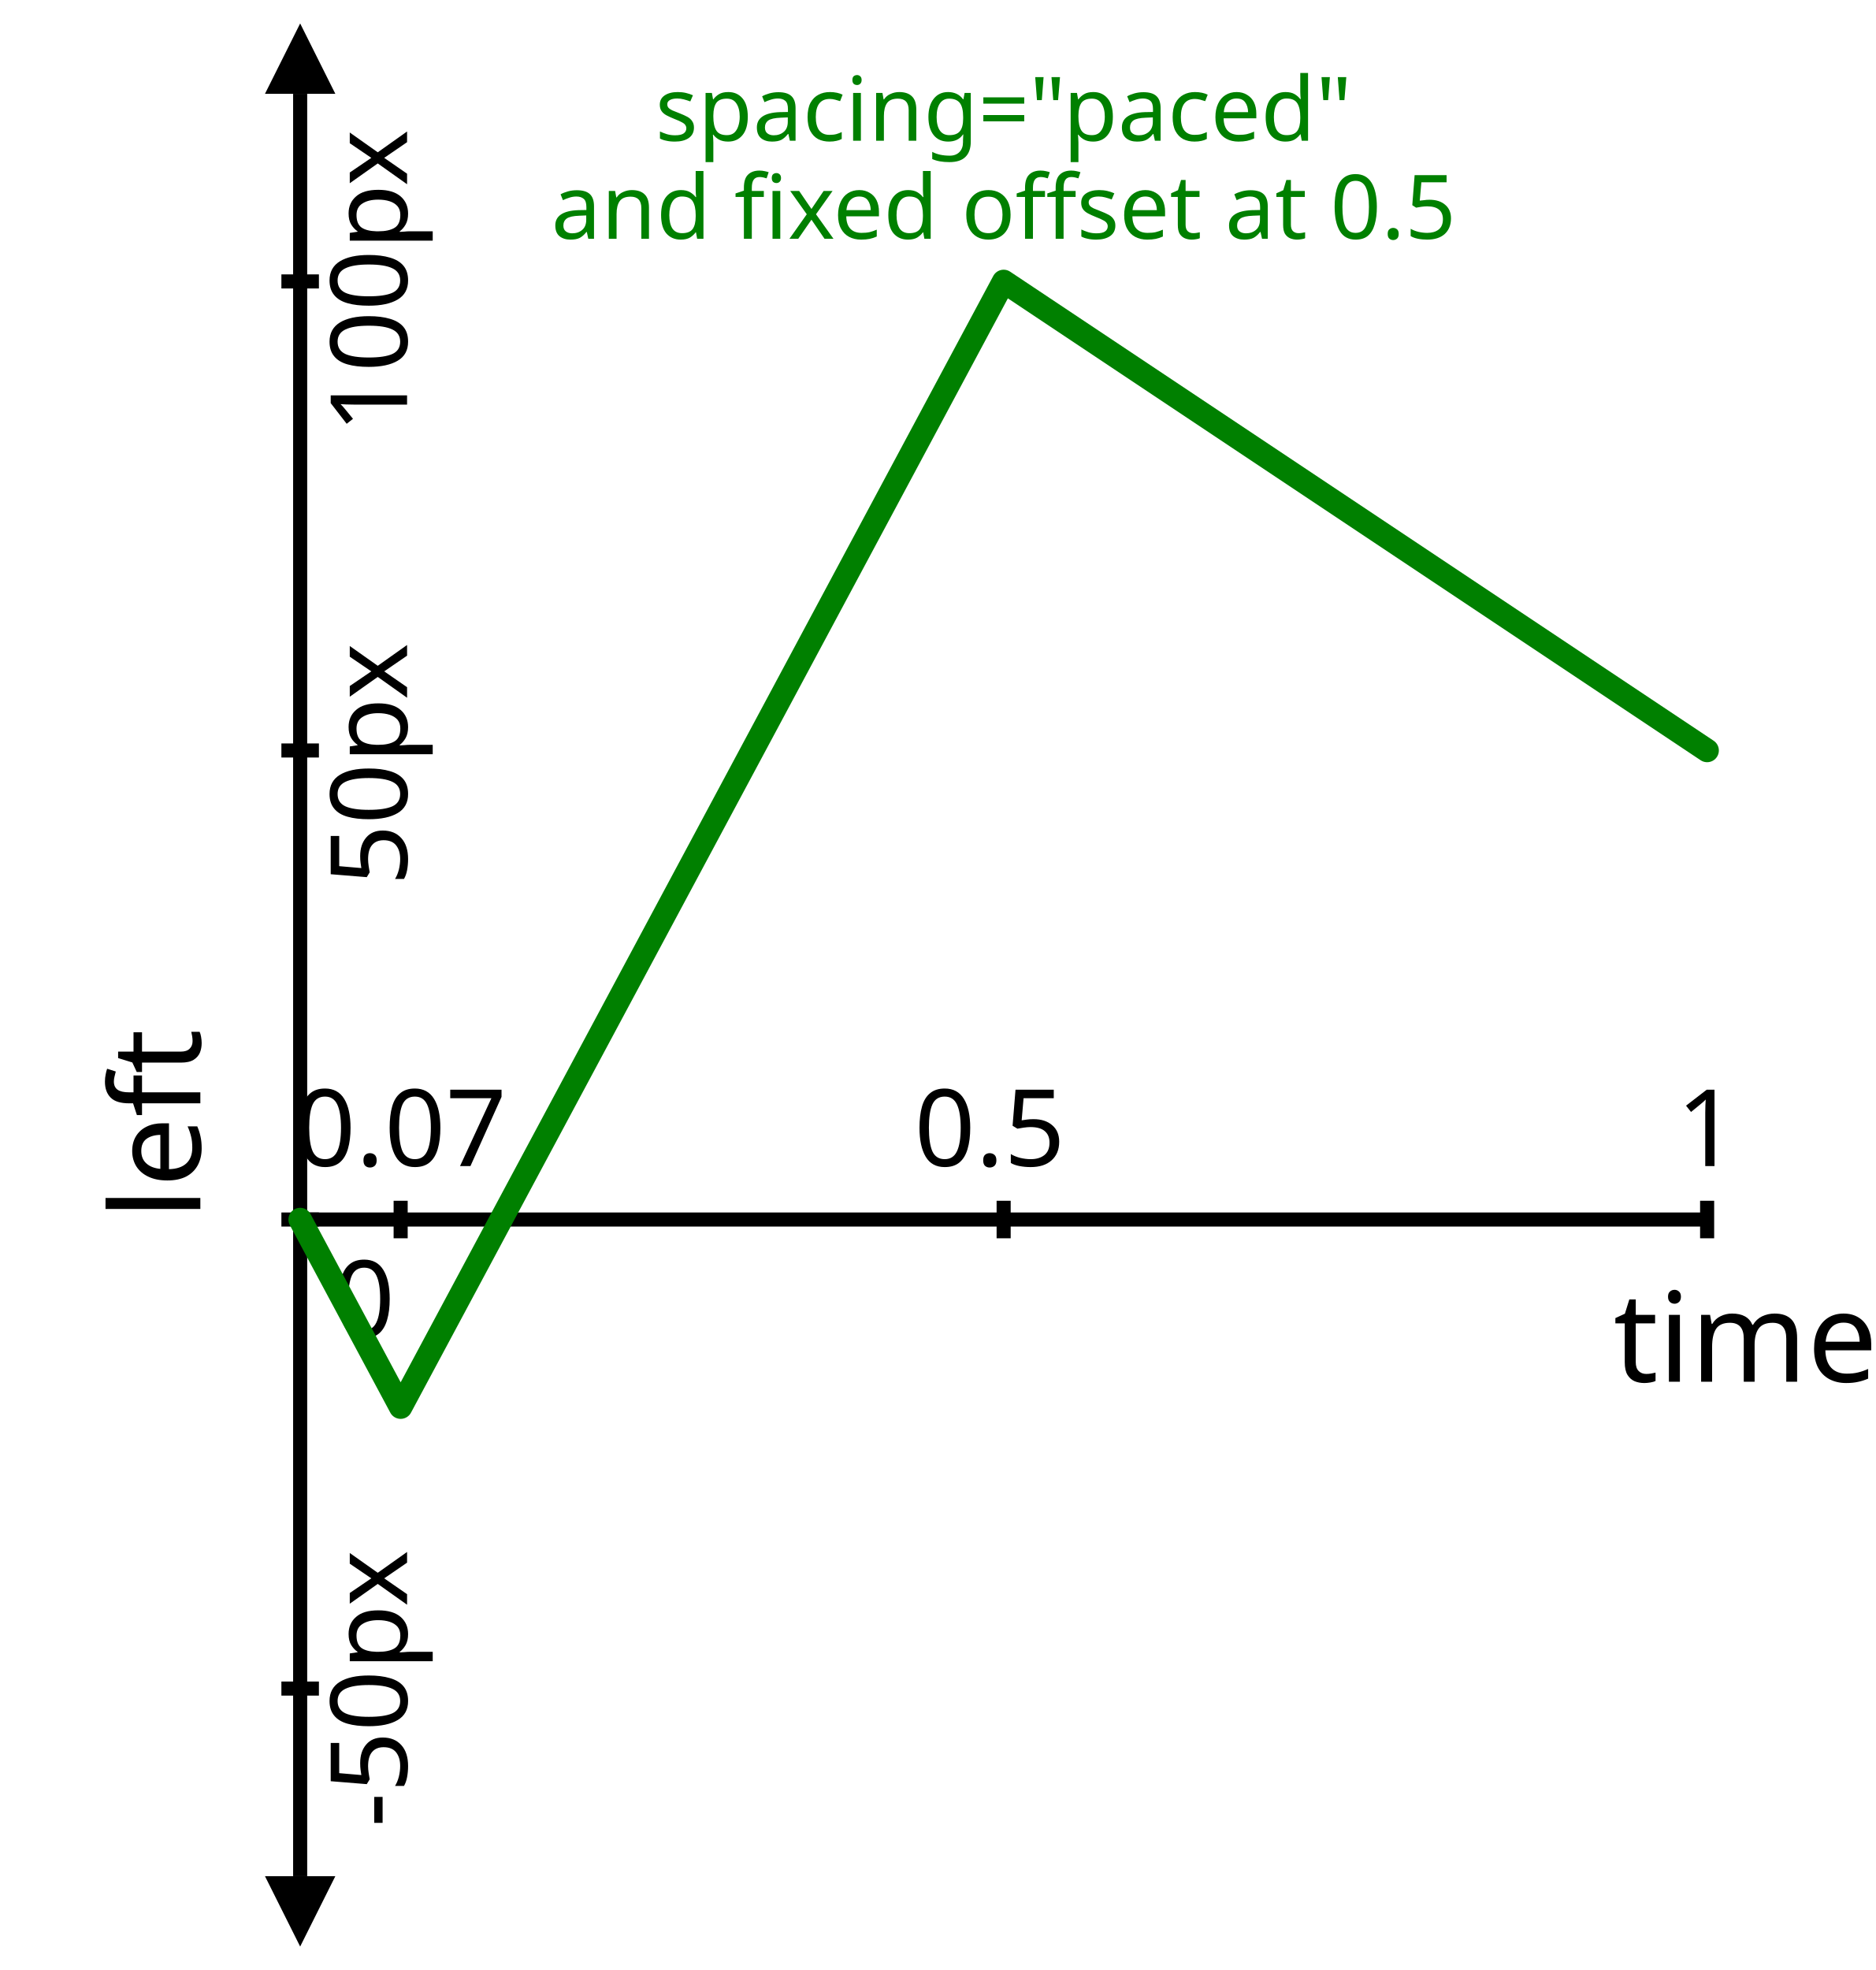
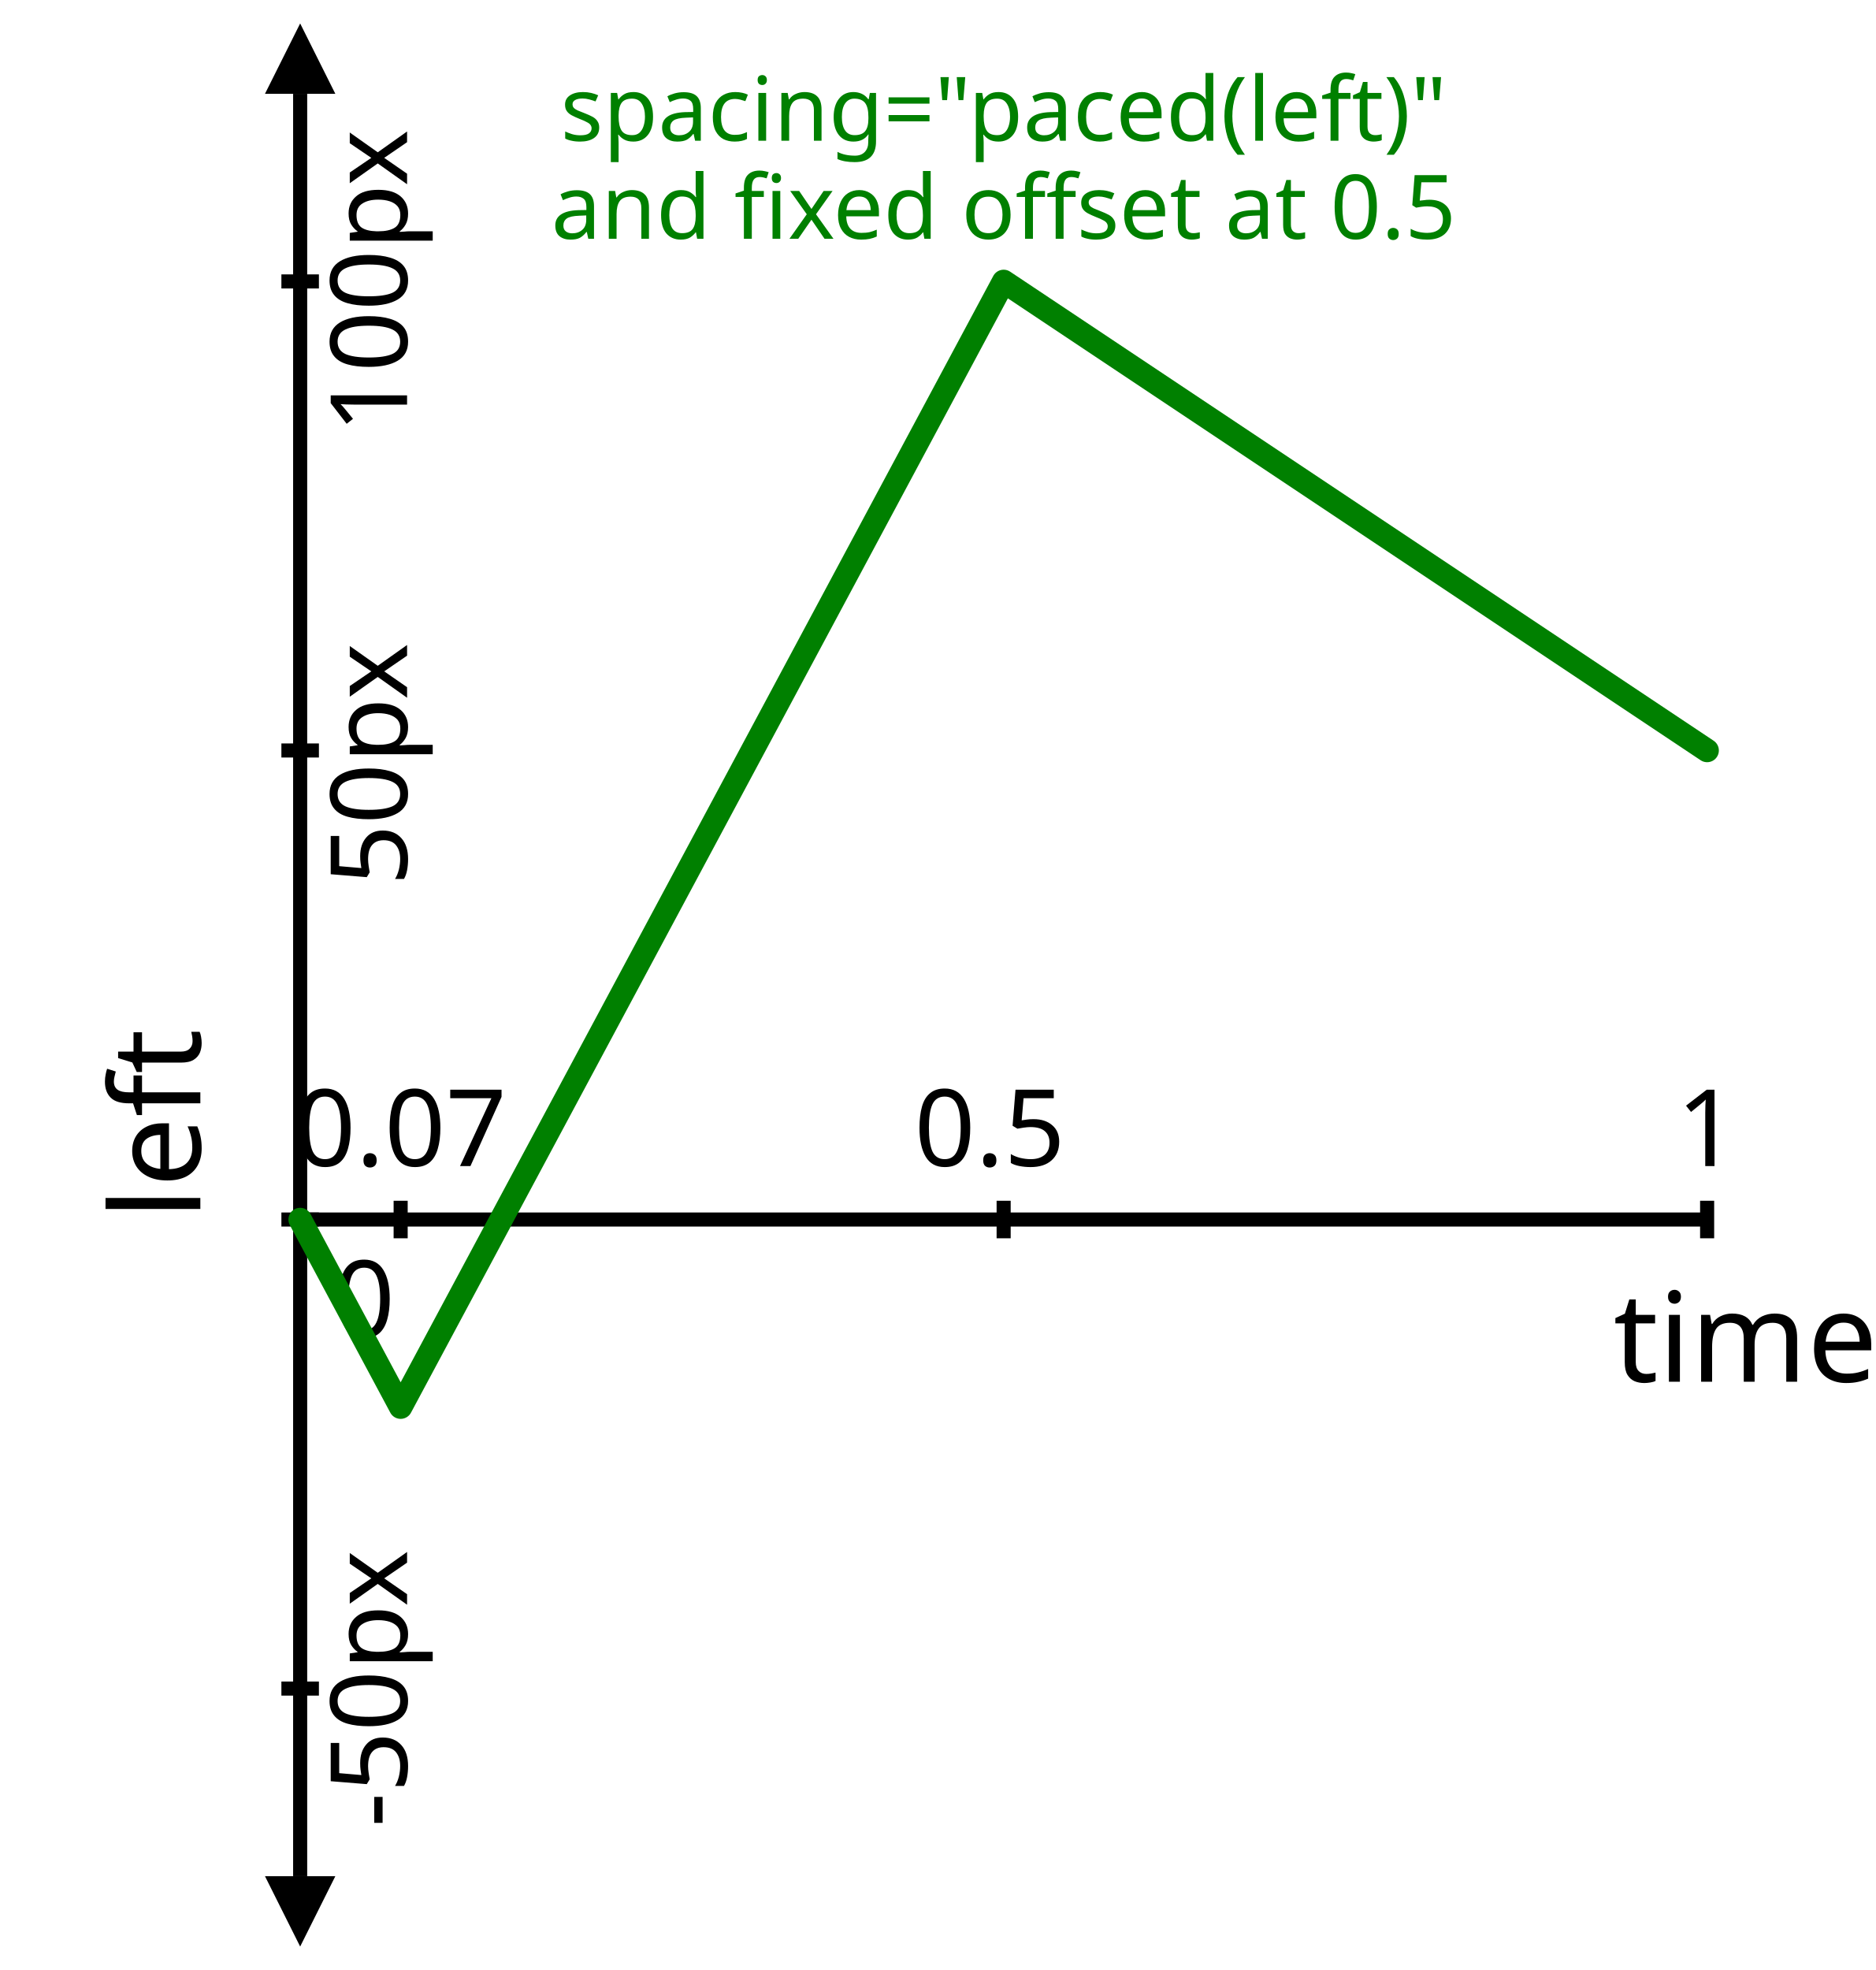
<svg xmlns="http://www.w3.org/2000/svg" width="100%" height="100%" viewBox="0 0 200 210">
  <defs>
    <style type="text/css">
    svg {
      font-size: 19px;
      font-family: sans-serif;
    }

    /*
     * Line work
     */
    .line, .doubleArrowLine {
      stroke: black;
      stroke-width: 1.5;
      fill: none;
    }
    .doubleArrowLine {
      marker-start: url(#reverseArrow);
      marker-end: url(#arrow);
    }
    .outputValue {
      stroke: green;
      stroke-width: 2.5;
      stroke-linecap: round;
      stroke-linejoin: round;
      fill: none;
    }

    /*
     * Text labels
     */
    .axisLabel {
      font-size: 0.7em;
    }
    .tickLabel {
      font-size: 0.6em;
      text-anchor: middle;
    }
    .chartLabel {
      font-size: 0.5em;
      fill: green;
      text-anchor: middle;
    }
    </style>
    <style type="text/css">
      .arrowHead {
        fill: currentColor;
        stroke: none;
      }
    </style>
    <marker id="arrow" viewBox="0 -5 10 10" orient="auto" markerWidth="5" markerHeight="5">
      <path d="M0-5l10 5l-10 5z" color="black" class="arrowHead" />
    </marker>
    <marker id="reverseArrow" viewBox="-10 -5 10 10" orient="auto" markerWidth="5" markerHeight="5">
      <path d="M0-5l-10 5l10 5z" color="black" class="arrowHead" />
    </marker>
  </defs>
  <g transform="translate(32 130)">
    <path d="M0 70v-190" class="doubleArrowLine" />
    <path d="M-2 50h4M-2 0h4M-2-50h4M-2-100h4" class="line" />
    <text x="-50" y="1em" transform="rotate(-90)" class="tickLabel">
      -50px<tspan x="50">50px</tspan>
      <tspan x="100">100px</tspan>
    </text>
    <text y="-0.8em" transform="rotate(-90)" class="axisLabel">
      left</text>
    <path d="M0 0h150" class="line" />
    <path d="M10.714-2v4M75-2v4M150-2v4" class="line" />
    <text x="10.714" y="-0.5em" class="tickLabel">
      0.07<tspan x="75">0.5</tspan>
      <tspan x="150">1</tspan>
    </text>
    <text x="140" y="1.3em" class="axisLabel">time</text>
    <text x="0.6em" y="1.1em" class="tickLabel">0</text>
    <path d="M-0 0L10.714 20 75-100 150-50" class="outputValue" />
-     <text x="75" y="-115" class="chartLabel">spacing="paced"<tspan x="75" dy="1.1em">and fixed offset at 0.5</tspan>
+     <text x="75" y="-115" class="chartLabel">spacing="paced(left)"<tspan x="75" dy="1.1em">and fixed offset at 0.5</tspan>
    </text>
  </g>
</svg>
